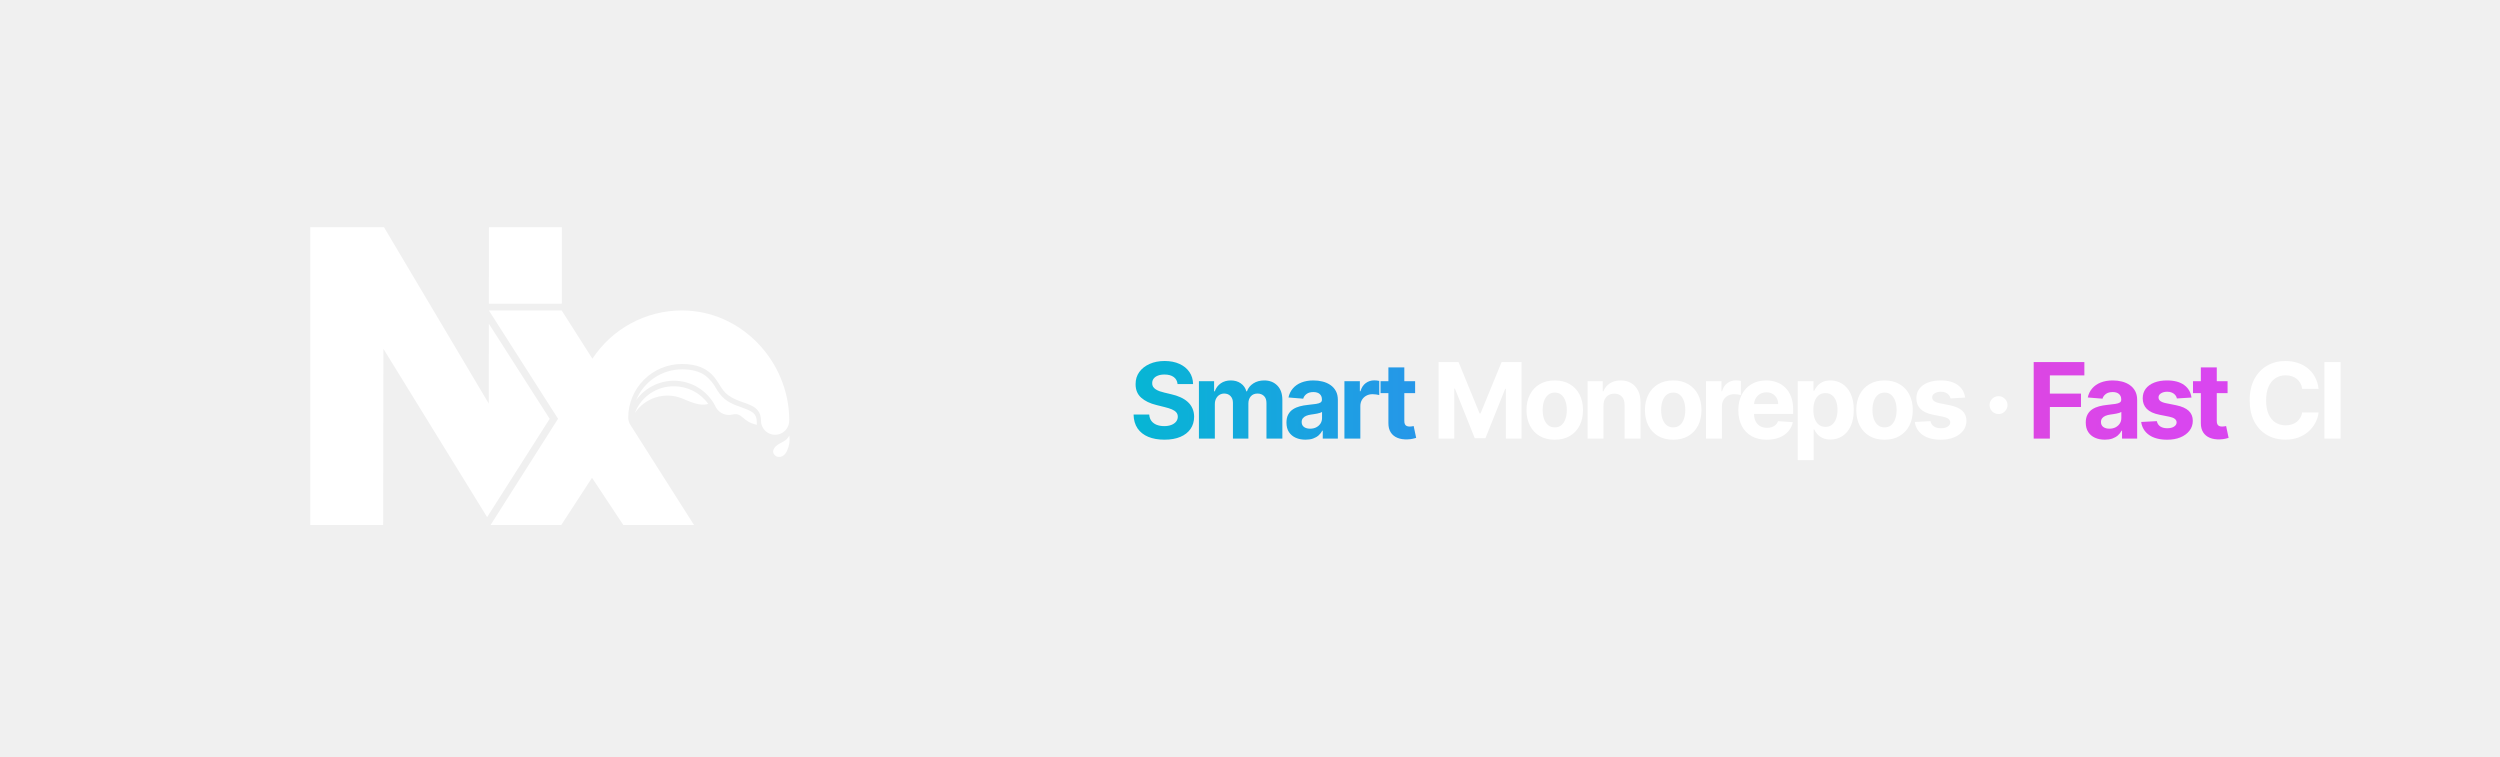
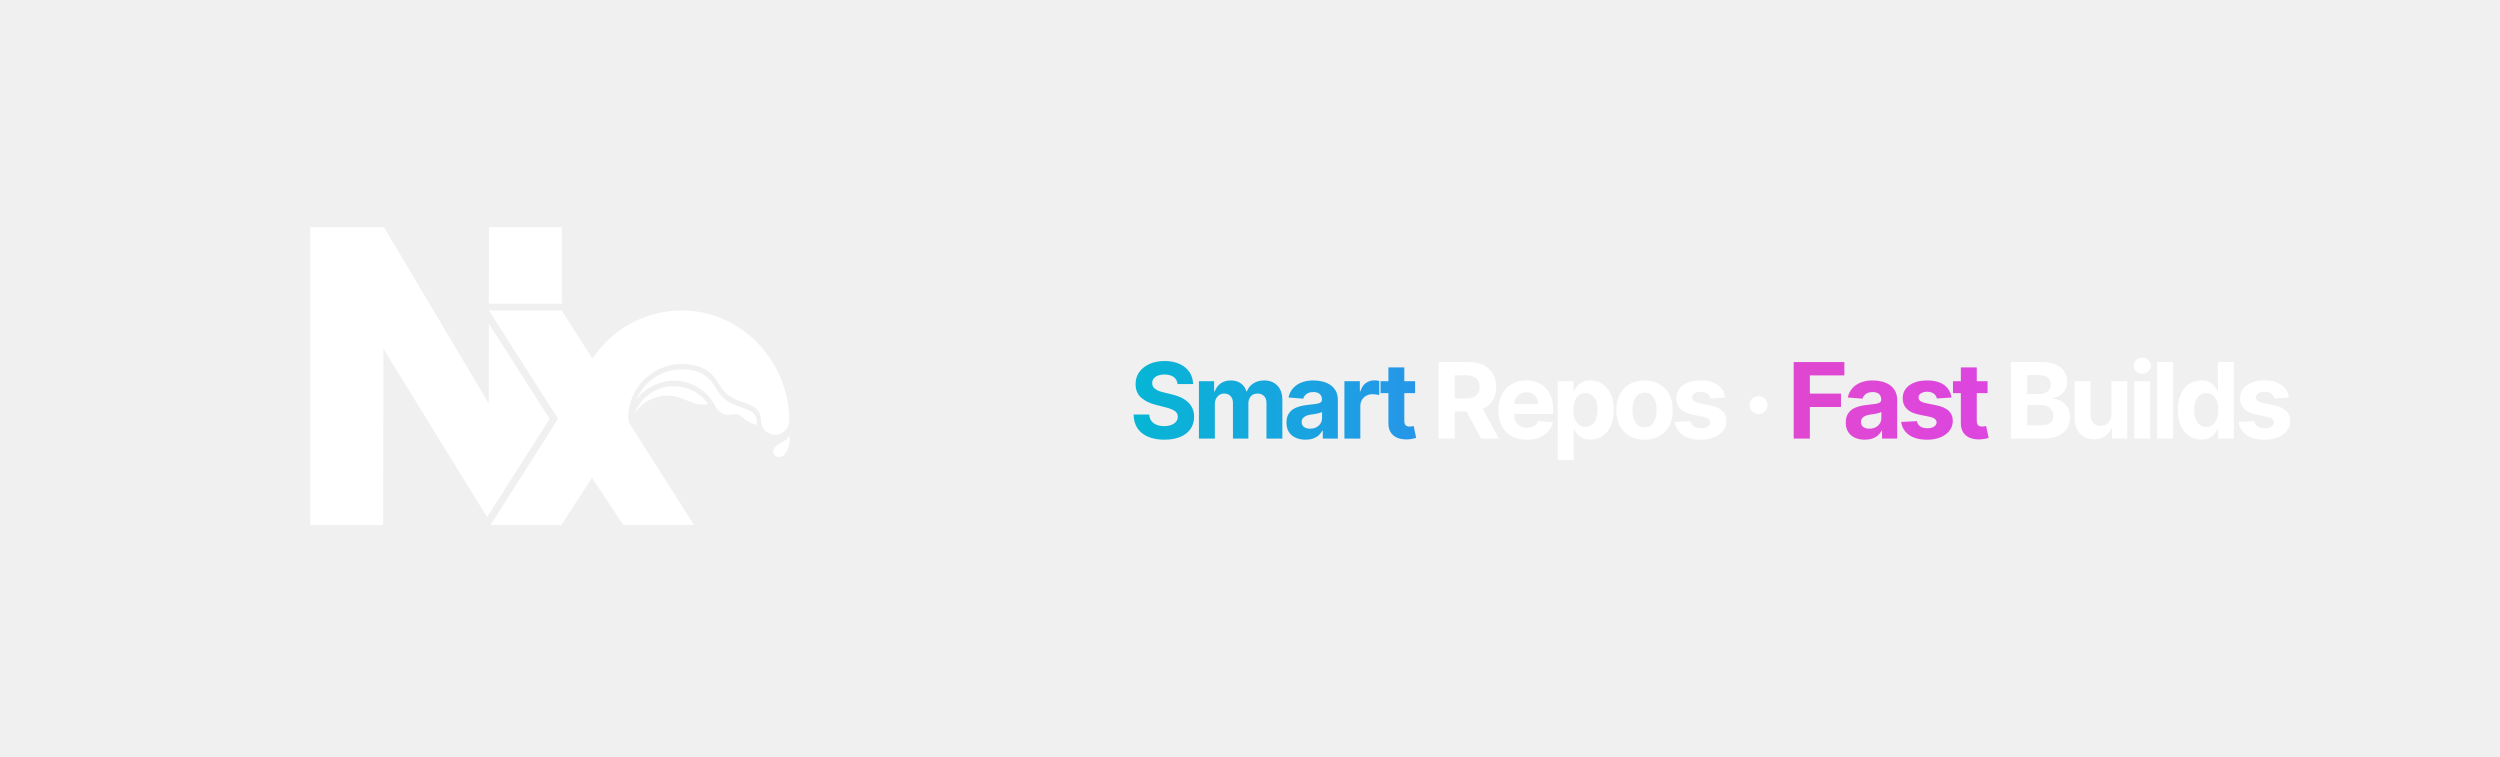
- <svg xmlns="http://www.w3.org/2000/svg" fill="none" viewBox="0 0 2280 690">
-   <g clip-path="url(#a)">
-     <path fill="#fff" d="m501.301 381.943-55.452-86.678-.083 72.828-95.568-160.894h-67.231v271.615h66.48l.217-160.694 94.581 153.493 57.056-89.67ZM445.866 277.02h66.395l.151-.769v-69.052h-66.479l-.084 69.052.017.769Zm169.013 75.301c-15.906-.301-30.276 9.451-35.871 24.343 9.314-13.929 27.049-19.526 42.671-13.467 7.218 2.941 16.708 7.686 24.226 5.147-7.15-10.035-18.704-16.002-31.026-16.023Z" />
-     <path fill="#fff" d="M690.214 385.001c0-8.136-4.427-10.025-13.616-13.366-6.817-2.372-14.553-5.046-20.183-12.397-1.103-1.454-2.122-3.091-3.208-4.829-2.433-4.5-5.732-8.475-9.707-11.695-5.363-3.943-12.397-5.864-21.52-5.864-18.304.012-34.795 11.061-41.768 27.985 8.816-12.234 23.469-18.862 38.477-17.407 15.009 1.455 28.115 10.775 34.417 24.475 3.149 5.195 9.359 7.676 15.222 6.081 8.972-1.921 8.353 6.566 21.903 9.44l-.017-2.423Z" />
-     <path fill="#fff" d="M719.803 383.263v-.183c-.2-53.866-43.924-99.946-97.823-99.946-32.918-.022-63.636 16.533-81.716 44.042l-.351-.602-27.668-43.44h-66.379l63.071 98.776-61.551 96.904h64.475l28.052-43.089 28.553 43.089h64.491l-58.476-92.026c-.971-1.792-1.498-3.792-1.537-5.831-.005-12.998 5.157-25.464 14.347-34.655 9.191-9.191 21.658-14.353 34.656-14.348 27.1 0 31.627 16.206 37.475 23.825 11.545 15.037 34.602 8.454 34.602 28.069.068 4.596 2.583 8.807 6.598 11.045 4.015 2.239 8.919 2.166 12.865-.192 3.946-2.358 6.335-6.642 6.266-11.237v-.201h.05Zm.067 13.867c.656 4.581.007 9.255-1.871 13.484-3.675 8.504-9.807 5.664-9.807 5.664s-5.28-2.574-2.072-7.502c3.559-5.497 10.593-4.862 13.75-11.646Z" />
-     <path fill="url(#b)" d="M1073.94 350.261c-.27-2.75-1.44-4.886-3.51-6.409-2.07-1.522-4.87-2.284-8.42-2.284-2.41 0-4.44.341-6.1 1.023-1.66.659-2.93 1.579-3.82 2.761-.86 1.182-1.29 2.523-1.29 4.023-.05 1.25.21 2.341.78 3.273.59.932 1.4 1.738 2.42 2.42 1.02.659 2.2 1.239 3.55 1.739 1.34.477 2.77.886 4.29 1.227l6.27 1.5c3.05.682 5.84 1.591 8.39 2.727 2.55 1.137 4.75 2.534 6.61 4.194 1.87 1.659 3.31 3.613 4.33 5.863 1.05 2.25 1.58 4.83 1.61 7.739-.03 4.273-1.12 7.977-3.28 11.113-2.13 3.114-5.22 5.535-9.27 7.262-4.02 1.704-8.87 2.557-14.56 2.557-5.63 0-10.54-.864-14.72-2.591-4.16-1.728-7.41-4.284-9.75-7.671-2.32-3.409-3.54-7.625-3.65-12.647h14.28c.16 2.34.83 4.295 2.01 5.863 1.21 1.546 2.81 2.716 4.81 3.512 2.02.772 4.31 1.159 6.85 1.159 2.5 0 4.67-.364 6.51-1.091 1.87-.728 3.31-1.739 4.33-3.034 1.03-1.296 1.54-2.784 1.54-4.466 0-1.568-.47-2.887-1.4-3.955-.91-1.068-2.25-1.977-4.02-2.727-1.75-.75-3.9-1.432-6.45-2.046l-7.6-1.909c-5.88-1.431-10.53-3.67-13.94-6.716-3.41-3.045-5.1-7.147-5.08-12.306-.02-4.228 1.1-7.921 3.37-11.08 2.3-3.159 5.45-5.625 9.45-7.398 4-1.772 8.54-2.659 13.63-2.659 5.19 0 9.71.887 13.57 2.659 3.89 1.773 6.91 4.239 9.07 7.398s3.27 6.818 3.34 10.977h-14.15ZM1093.42 400v-52.364h13.84v9.239h.62c1.09-3.068 2.91-5.489 5.45-7.261 2.55-1.773 5.59-2.659 9.14-2.659 3.59 0 6.64.897 9.17 2.693 2.52 1.772 4.2 4.182 5.04 7.227h.55c1.07-3 3-5.398 5.79-7.193 2.82-1.818 6.15-2.727 9.99-2.727 4.89 0 8.85 1.556 11.9 4.67 3.07 3.091 4.6 7.477 4.6 13.159V400h-14.49v-32.352c0-2.909-.77-5.091-2.31-6.546-1.55-1.454-3.48-2.182-5.8-2.182-2.64 0-4.69.841-6.17 2.523-1.48 1.659-2.22 3.852-2.22 6.58V400h-14.08v-32.659c0-2.568-.73-4.614-2.21-6.136-1.46-1.523-3.38-2.285-5.76-2.285-1.62 0-3.07.41-4.37 1.228-1.27.795-2.28 1.92-3.03 3.375-.75 1.432-1.13 3.113-1.13 5.045V400h-14.52Zm97.22.989c-3.34 0-6.32-.58-8.94-1.739-2.61-1.182-4.68-2.92-6.2-5.216-1.5-2.318-2.25-5.204-2.25-8.659 0-2.909.53-5.352 1.6-7.33 1.07-1.977 2.52-3.568 4.37-4.772 1.84-1.205 3.93-2.114 6.27-2.728 2.36-.613 4.84-1.045 7.43-1.295 3.05-.318 5.5-.614 7.36-.886 1.87-.296 3.22-.728 4.06-1.296.84-.568 1.26-1.409 1.26-2.523v-.204c0-2.159-.68-3.83-2.04-5.011-1.34-1.182-3.25-1.773-5.73-1.773-2.61 0-4.69.579-6.24 1.738-1.54 1.137-2.57 2.569-3.07 4.296l-13.43-1.091c.68-3.182 2.02-5.932 4.02-8.25 2-2.341 4.58-4.136 7.74-5.386 3.18-1.273 6.87-1.909 11.05-1.909 2.91 0 5.69.34 8.35 1.022 2.68.682 5.06 1.739 7.12 3.171 2.1 1.432 3.74 3.272 4.95 5.522 1.2 2.228 1.8 4.898 1.8 8.012V400h-13.77v-7.261h-.41c-.84 1.636-1.96 3.079-3.37 4.329-1.41 1.227-3.1 2.193-5.08 2.898-1.98.682-4.26 1.023-6.85 1.023Zm4.16-10.023c2.13 0 4.02-.421 5.65-1.261 1.64-.864 2.92-2.023 3.86-3.478.93-1.454 1.39-3.102 1.39-4.943v-5.557c-.45.296-1.08.568-1.87.818-.77.228-1.65.444-2.63.648-.97.182-1.95.352-2.93.512-.97.136-1.86.261-2.66.375-1.7.25-3.19.647-4.46 1.193-1.28.545-2.26 1.284-2.97 2.216-.7.909-1.06 2.045-1.06 3.409 0 1.977.72 3.488 2.15 4.534 1.46 1.023 3.3 1.534 5.53 1.534Zm31.31 9.034v-52.364h14.08v9.137h.55c.95-3.25 2.55-5.705 4.8-7.364 2.25-1.682 4.84-2.523 7.78-2.523.72 0 1.51.046 2.35.137.84.091 1.58.216 2.21.375v12.886c-.68-.204-1.62-.386-2.83-.545-1.2-.159-2.3-.239-3.3-.239-2.14 0-4.05.466-5.73 1.398-1.66.909-2.98 2.182-3.95 3.818-.96 1.636-1.44 3.523-1.44 5.659V400h-14.52Zm64.48-52.364v10.909h-31.53v-10.909h31.53Zm-24.37-12.545h14.52v48.818c0 1.341.2 2.386.61 3.136.41.728.98 1.239 1.71 1.535.75.295 1.61.443 2.59.443.68 0 1.36-.057 2.04-.171.68-.136 1.21-.238 1.57-.307l2.28 10.807c-.72.228-1.75.489-3.06.784-1.32.319-2.92.512-4.81.58-3.5.136-6.57-.33-9.2-1.398-2.62-1.068-4.65-2.727-6.11-4.977-1.45-2.25-2.17-5.091-2.14-8.523v-50.727Z" />
-     <path fill="#fff" d="M1311.98 330.182h18.21l19.22 46.909h.82l19.23-46.909h18.2V400h-14.31v-45.443h-.58l-18.07 45.102h-9.75l-18.07-45.273h-.58V400h-14.32v-69.818Zm105.95 70.841c-5.29 0-9.87-1.125-13.74-3.375-3.84-2.273-6.8-5.432-8.89-9.478-2.1-4.068-3.14-8.784-3.14-14.147 0-5.409 1.04-10.137 3.14-14.182 2.09-4.068 5.05-7.227 8.89-9.477 3.87-2.273 8.45-3.409 13.74-3.409 5.3 0 9.87 1.136 13.71 3.409 3.86 2.25 6.84 5.409 8.93 9.477 2.09 4.045 3.13 8.773 3.13 14.182 0 5.363-1.04 10.079-3.13 14.147-2.09 4.046-5.07 7.205-8.93 9.478-3.84 2.25-8.41 3.375-13.71 3.375Zm.07-11.25c2.41 0 4.42-.682 6.03-2.046 1.62-1.386 2.83-3.272 3.65-5.659.84-2.386 1.26-5.102 1.26-8.148 0-3.045-.42-5.761-1.26-8.147-.82-2.387-2.03-4.273-3.65-5.659-1.61-1.387-3.62-2.08-6.03-2.08-2.43 0-4.48.693-6.14 2.08-1.63 1.386-2.87 3.272-3.71 5.659-.82 2.386-1.23 5.102-1.23 8.147 0 3.046.41 5.762 1.23 8.148.84 2.387 2.08 4.273 3.71 5.659 1.66 1.364 3.71 2.046 6.14 2.046Zm44.39-20.046V400h-14.52v-52.364h13.84v9.239h.61c1.16-3.045 3.1-5.455 5.83-7.227 2.73-1.796 6.04-2.693 9.92-2.693 3.64 0 6.81.795 9.51 2.386 2.71 1.591 4.81 3.864 6.31 6.818 1.5 2.932 2.25 6.432 2.25 10.5V400h-14.52v-30.75c.02-3.205-.8-5.705-2.46-7.5-1.66-1.818-3.94-2.727-6.85-2.727-1.95 0-3.68.42-5.18 1.261-1.48.841-2.64 2.068-3.48 3.682-.82 1.591-1.24 3.511-1.26 5.761Zm63.58 31.296c-5.3 0-9.88-1.125-13.74-3.375-3.84-2.273-6.81-5.432-8.9-9.478-2.09-4.068-3.14-8.784-3.14-14.147 0-5.409 1.05-10.137 3.14-14.182 2.09-4.068 5.06-7.227 8.9-9.477 3.86-2.273 8.44-3.409 13.74-3.409 5.29 0 9.86 1.136 13.7 3.409 3.86 2.25 6.84 5.409 8.93 9.477 2.09 4.045 3.14 8.773 3.14 14.182 0 5.363-1.05 10.079-3.14 14.147-2.09 4.046-5.07 7.205-8.93 9.478-3.84 2.25-8.41 3.375-13.7 3.375Zm.06-11.25c2.41 0 4.42-.682 6.04-2.046 1.61-1.386 2.83-3.272 3.65-5.659.84-2.386 1.26-5.102 1.26-8.148 0-3.045-.42-5.761-1.26-8.147-.82-2.387-2.04-4.273-3.65-5.659-1.62-1.387-3.63-2.08-6.04-2.08-2.43 0-4.47.693-6.13 2.08-1.64 1.386-2.88 3.272-3.72 5.659-.82 2.386-1.23 5.102-1.23 8.147 0 3.046.41 5.762 1.23 8.148.84 2.387 2.08 4.273 3.72 5.659 1.66 1.364 3.7 2.046 6.13 2.046ZM1555.9 400v-52.364h14.08v9.137h.55c.95-3.25 2.55-5.705 4.8-7.364 2.25-1.682 4.84-2.523 7.78-2.523.72 0 1.51.046 2.35.137.84.091 1.58.216 2.21.375v12.886c-.68-.204-1.62-.386-2.83-.545-1.2-.159-2.3-.239-3.3-.239-2.14 0-4.05.466-5.73 1.398-1.66.909-2.98 2.182-3.95 3.818-.96 1.636-1.44 3.523-1.44 5.659V400h-14.52Zm55.43 1.023c-5.39 0-10.02-1.091-13.91-3.273-3.86-2.205-6.84-5.318-8.93-9.341-2.09-4.045-3.14-8.829-3.14-14.352 0-5.387 1.05-10.114 3.14-14.182s5.03-7.239 8.83-9.511c3.82-2.273 8.29-3.409 13.43-3.409 3.45 0 6.67.556 9.65 1.67 3 1.091 5.61 2.739 7.84 4.943 2.25 2.205 4 4.977 5.25 8.318 1.25 3.319 1.87 7.205 1.87 11.659v3.989h-44.21v-9h30.54c0-2.091-.45-3.943-1.36-5.557-.91-1.613-2.17-2.875-3.79-3.784-1.59-.932-3.44-1.398-5.55-1.398-2.21 0-4.16.512-5.87 1.535-1.68 1-3 2.352-3.95 4.056-.95 1.682-1.44 3.557-1.47 5.625v8.557c0 2.591.48 4.83 1.44 6.716.97 1.886 2.35 3.341 4.12 4.364 1.77 1.022 3.88 1.534 6.31 1.534 1.61 0 3.09-.227 4.43-.682 1.34-.455 2.49-1.136 3.44-2.045.96-.91 1.68-2.023 2.18-3.341l13.44.886c-.69 3.227-2.08 6.045-4.2 8.455-2.09 2.386-4.79 4.25-8.11 5.59-3.3 1.319-7.1 1.978-11.42 1.978Zm28.23 18.613v-72h14.32v8.796h.65c.63-1.409 1.55-2.841 2.76-4.296 1.23-1.477 2.82-2.704 4.77-3.681 1.98-1 4.43-1.5 7.36-1.5 3.82 0 7.35 1 10.57 3 3.23 1.977 5.81 4.965 7.74 8.965 1.93 3.978 2.9 8.966 2.9 14.966 0 5.841-.94 10.773-2.83 14.796-1.86 4-4.41 7.034-7.64 9.102-3.2 2.046-6.79 3.068-10.77 3.068-2.82 0-5.22-.466-7.19-1.397-1.96-.932-3.56-2.103-4.81-3.512-1.25-1.432-2.2-2.875-2.86-4.329h-.45v28.022h-14.52Zm14.22-45.818c0 3.114.43 5.83 1.29 8.148.87 2.318 2.12 4.125 3.75 5.42 1.64 1.273 3.63 1.909 5.97 1.909 2.36 0 4.36-.647 6-1.943 1.63-1.318 2.87-3.136 3.71-5.454.87-2.341 1.3-5.034 1.3-8.08 0-3.023-.42-5.682-1.26-7.977-.84-2.296-2.08-4.091-3.72-5.386-1.63-1.296-3.65-1.944-6.03-1.944-2.37 0-4.37.625-6 1.875-1.62 1.25-2.85 3.023-3.72 5.319-.86 2.295-1.29 5-1.29 8.113Zm64.91 27.205c-5.3 0-9.88-1.125-13.74-3.375-3.84-2.273-6.81-5.432-8.9-9.478-2.09-4.068-3.13-8.784-3.13-14.147 0-5.409 1.04-10.137 3.13-14.182 2.09-4.068 5.06-7.227 8.9-9.477 3.86-2.273 8.44-3.409 13.74-3.409 5.29 0 9.86 1.136 13.7 3.409 3.87 2.25 6.84 5.409 8.94 9.477 2.09 4.045 3.13 8.773 3.13 14.182 0 5.363-1.04 10.079-3.13 14.147-2.1 4.046-5.07 7.205-8.94 9.478-3.84 2.25-8.41 3.375-13.7 3.375Zm.07-11.25c2.41 0 4.42-.682 6.03-2.046 1.62-1.386 2.83-3.272 3.65-5.659.84-2.386 1.26-5.102 1.26-8.148 0-3.045-.42-5.761-1.26-8.147-.82-2.387-2.03-4.273-3.65-5.659-1.61-1.387-3.62-2.08-6.03-2.08-2.43 0-4.48.693-6.14 2.08-1.64 1.386-2.87 3.272-3.71 5.659-.82 2.386-1.23 5.102-1.23 8.147 0 3.046.41 5.762 1.23 8.148.84 2.387 2.07 4.273 3.71 5.659 1.66 1.364 3.71 2.046 6.14 2.046Zm73.43-27.205-13.29.818c-.23-1.136-.72-2.159-1.47-3.068-.75-.932-1.74-1.67-2.96-2.216-1.21-.568-2.65-.852-4.33-.852-2.25 0-4.15.477-5.7 1.432-1.54.932-2.31 2.182-2.31 3.75 0 1.25.5 2.307 1.5 3.17 1 .864 2.71 1.557 5.14 2.08l9.48 1.909c5.09 1.045 8.89 2.727 11.39 5.045 2.5 2.319 3.75 5.364 3.75 9.137 0 3.432-1.01 6.443-3.04 9.034-2 2.591-4.75 4.613-8.25 6.068-3.47 1.432-7.49 2.148-12.03 2.148-6.93 0-12.46-1.443-16.57-4.33-4.09-2.909-6.49-6.863-7.19-11.863l14.28-.75c.43 2.113 1.48 3.727 3.14 4.84 1.66 1.091 3.78 1.637 6.37 1.637 2.55 0 4.59-.489 6.14-1.466 1.57-1 2.36-2.284 2.39-3.852-.03-1.319-.58-2.398-1.67-3.239-1.1-.864-2.78-1.523-5.05-1.977l-9.07-1.807c-5.11-1.023-8.92-2.796-11.42-5.318-2.48-2.523-3.71-5.739-3.71-9.648 0-3.364.9-6.261 2.72-8.693 1.84-2.432 4.42-4.307 7.74-5.625 3.34-1.318 7.25-1.977 11.73-1.977 6.61 0 11.82 1.397 15.61 4.193 3.82 2.795 6.05 6.602 6.68 11.42Zm30.49 15.034c-2.25 0-4.18-.795-5.8-2.386-1.59-1.614-2.38-3.546-2.38-5.796 0-2.227.79-4.136 2.38-5.727 1.62-1.591 3.55-2.386 5.8-2.386 2.18 0 4.09.795 5.73 2.386 1.63 1.591 2.45 3.5 2.45 5.727 0 1.5-.39 2.875-1.16 4.125-.75 1.228-1.74 2.216-2.96 2.966-1.23.728-2.58 1.091-4.06 1.091Zm291.86-22.977h-14.93c-.27-1.932-.83-3.648-1.67-5.148-.84-1.522-1.92-2.818-3.24-3.886-1.32-1.068-2.84-1.886-4.57-2.455-1.7-.568-3.55-.852-5.55-.852-3.62 0-6.76.898-9.45 2.693-2.68 1.773-4.76 4.364-6.23 7.773-1.48 3.386-2.22 7.5-2.22 12.341 0 4.977.74 9.159 2.22 12.545 1.5 3.387 3.59 5.944 6.27 7.671 2.68 1.727 5.78 2.591 9.3 2.591 1.98 0 3.81-.262 5.49-.784 1.71-.523 3.22-1.284 4.54-2.284 1.32-1.023 2.41-2.262 3.27-3.716.89-1.455 1.5-3.114 1.84-4.978l14.93.069c-.38 3.204-1.35 6.295-2.89 9.272-1.53 2.955-3.58 5.603-6.18 7.943-2.56 2.319-5.63 4.16-9.2 5.523-3.55 1.341-7.56 2.012-12.03 2.012-6.23 0-11.8-1.41-16.71-4.228-4.88-2.818-8.75-6.897-11.59-12.238-2.82-5.341-4.23-11.807-4.23-19.398 0-7.614 1.44-14.091 4.3-19.432 2.86-5.341 6.75-9.409 11.66-12.204 4.91-2.819 10.43-4.228 16.57-4.228 4.04 0 7.79.568 11.25 1.705 3.47 1.136 6.55 2.795 9.23 4.977 2.69 2.159 4.87 4.807 6.55 7.943 1.7 3.137 2.8 6.728 3.27 10.773Zm20.07-24.443V400h-14.76v-69.818h14.76Z" />
-     <path fill="url(#c)" d="M1854.72 400v-69.818h46.22v12.17h-31.46v16.637h28.39v12.17h-28.39V400h-14.76Zm64.87.989c-3.34 0-6.31-.58-8.93-1.739-2.61-1.182-4.68-2.92-6.2-5.216-1.5-2.318-2.25-5.204-2.25-8.659 0-2.909.53-5.352 1.6-7.33 1.07-1.977 2.52-3.568 4.36-4.772 1.85-1.205 3.94-2.114 6.28-2.728 2.36-.613 4.84-1.045 7.43-1.295 3.04-.318 5.5-.614 7.36-.886 1.87-.296 3.22-.728 4.06-1.296.84-.568 1.26-1.409 1.26-2.523v-.204c0-2.159-.68-3.83-2.04-5.011-1.35-1.182-3.25-1.773-5.73-1.773-2.62 0-4.7.579-6.24 1.738-1.55 1.137-2.57 2.569-3.07 4.296l-13.43-1.091c.68-3.182 2.02-5.932 4.02-8.25 2-2.341 4.58-4.136 7.74-5.386 3.18-1.273 6.86-1.909 11.05-1.909 2.91 0 5.69.34 8.35 1.022 2.68.682 5.06 1.739 7.12 3.171 2.09 1.432 3.74 3.272 4.95 5.522 1.2 2.228 1.8 4.898 1.8 8.012V400h-13.77v-7.261h-.41c-.84 1.636-1.96 3.079-3.37 4.329-1.41 1.227-3.11 2.193-5.08 2.898-1.98.682-4.26 1.023-6.86 1.023Zm4.16-10.023c2.14 0 4.03-.421 5.66-1.261 1.64-.864 2.92-2.023 3.86-3.478.93-1.454 1.39-3.102 1.39-4.943v-5.557c-.45.296-1.08.568-1.87.818-.77.228-1.65.444-2.63.648-.97.182-1.95.352-2.93.512-.98.136-1.86.261-2.66.375-1.7.25-3.19.647-4.46 1.193-1.28.545-2.27 1.284-2.97 2.216-.7.909-1.06 2.045-1.06 3.409 0 1.977.72 3.488 2.15 4.534 1.46 1.023 3.3 1.534 5.52 1.534Zm74.89-28.398-13.3.818c-.22-1.136-.71-2.159-1.46-3.068-.75-.932-1.74-1.67-2.97-2.216-1.2-.568-2.65-.852-4.33-.852-2.25 0-4.15.477-5.69 1.432-1.55.932-2.32 2.182-2.32 3.75 0 1.25.5 2.307 1.5 3.17 1 .864 2.72 1.557 5.15 2.08l9.48 1.909c5.09 1.045 8.88 2.727 11.38 5.045 2.5 2.319 3.75 5.364 3.75 9.137 0 3.432-1.01 6.443-3.03 9.034-2 2.591-4.75 4.613-8.25 6.068-3.48 1.432-7.49 2.148-12.04 2.148-6.93 0-12.45-1.443-16.56-4.33-4.1-2.909-6.49-6.863-7.2-11.863l14.29-.75c.43 2.113 1.47 3.727 3.13 4.84 1.66 1.091 3.79 1.637 6.38 1.637 2.54 0 4.59-.489 6.13-1.466 1.57-1 2.37-2.284 2.39-3.852-.02-1.319-.58-2.398-1.67-3.239-1.09-.864-2.77-1.523-5.05-1.977l-9.06-1.807c-5.12-1.023-8.92-2.796-11.42-5.318-2.48-2.523-3.72-5.739-3.72-9.648 0-3.364.91-6.261 2.73-8.693 1.84-2.432 4.42-4.307 7.74-5.625 3.34-1.318 7.25-1.977 11.72-1.977 6.62 0 11.82 1.397 15.62 4.193 3.82 2.795 6.04 6.602 6.68 11.42Zm32.91-14.932v10.909h-31.54v-10.909h31.54Zm-24.38-12.545h14.53v48.818c0 1.341.2 2.386.61 3.136.41.728.98 1.239 1.7 1.535.75.295 1.62.443 2.6.443.68 0 1.36-.057 2.04-.171.68-.136 1.21-.238 1.57-.307l2.28 10.807c-.72.228-1.75.489-3.06.784-1.32.319-2.93.512-4.81.58-3.5.136-6.57-.33-9.21-1.398-2.61-1.068-4.64-2.727-6.1-4.977-1.45-2.25-2.17-5.091-2.15-8.523v-50.727Z" />
+ <svg xmlns="http://www.w3.org/2000/svg" width="2280" height="690" viewBox="0 0 2280 690" fill="none">
+   <g clip-path="url(#clip0_1899_917)">
+     <path d="M501.301 381.943L445.849 295.265L445.766 368.093L350.198 207.199H282.967V478.814H349.447L349.664 318.12L444.245 471.613L501.301 381.943Z" fill="white" />
+     <path d="M445.866 277.02H512.261L512.412 276.251V207.199H445.933L445.849 276.251L445.866 277.02Z" fill="white" />
+     <path d="M614.879 352.321C598.973 352.02 584.603 361.772 579.008 376.664C588.322 362.735 606.057 357.138 621.679 363.197C628.897 366.138 638.387 370.883 645.905 368.344C638.755 358.309 627.201 352.342 614.879 352.321Z" fill="white" />
+     <path d="M690.214 385.001C690.214 376.865 685.787 374.976 676.598 371.635C669.781 369.263 662.045 366.589 656.415 359.238C655.312 357.784 654.293 356.147 653.207 354.409C650.774 349.909 647.475 345.934 643.5 342.714C638.137 338.771 631.103 336.85 621.98 336.85C603.676 336.862 587.185 347.911 580.212 364.835C589.028 352.601 603.681 345.973 618.689 347.428C633.698 348.883 646.804 358.203 653.106 371.903C656.255 377.098 662.465 379.579 668.328 377.984C677.3 376.063 676.681 384.55 690.231 387.424L690.214 385.001Z" fill="white" />
+     <path d="M719.803 383.263V383.08C719.603 329.214 675.879 283.134 621.98 283.134C589.062 283.112 558.344 299.667 540.264 327.176L539.913 326.574L512.245 283.134H445.866L508.937 381.91L447.386 478.814H511.861L539.913 435.725L568.466 478.814H632.957L574.481 386.788C573.51 384.996 572.983 382.996 572.944 380.957C572.939 367.959 578.101 355.493 587.291 346.302C596.482 337.111 608.949 331.949 621.947 331.954C649.047 331.954 653.574 348.16 659.422 355.779C670.967 370.816 694.024 364.233 694.024 383.848C694.092 388.444 696.607 392.655 700.622 394.893C704.637 397.132 709.541 397.059 713.487 394.701C717.433 392.343 719.822 388.059 719.753 383.464V383.263H719.803Z" fill="white" />
+     <path d="M719.87 397.13C720.526 401.711 719.877 406.385 717.999 410.614C714.324 419.118 708.192 416.278 708.192 416.278C708.192 416.278 702.912 413.704 706.12 408.776C709.679 403.279 716.713 403.914 719.87 397.13Z" fill="white" />
+     <path d="M1073.94 350.261C1073.67 347.511 1072.5 345.375 1070.43 343.852C1068.36 342.33 1065.56 341.568 1062.01 341.568C1059.6 341.568 1057.57 341.909 1055.91 342.591C1054.25 343.25 1052.98 344.17 1052.09 345.352C1051.23 346.534 1050.8 347.875 1050.8 349.375C1050.75 350.625 1051.01 351.716 1051.58 352.648C1052.17 353.58 1052.98 354.386 1054 355.068C1055.02 355.727 1056.2 356.307 1057.55 356.807C1058.89 357.284 1060.32 357.693 1061.84 358.034L1068.11 359.534C1071.16 360.216 1073.95 361.125 1076.5 362.261C1079.05 363.398 1081.25 364.795 1083.11 366.455C1084.98 368.114 1086.42 370.068 1087.44 372.318C1088.49 374.568 1089.02 377.148 1089.05 380.057C1089.02 384.33 1087.93 388.034 1085.77 391.17C1083.64 394.284 1080.55 396.705 1076.5 398.432C1072.48 400.136 1067.63 400.989 1061.94 400.989C1056.31 400.989 1051.4 400.125 1047.22 398.398C1043.06 396.67 1039.81 394.114 1037.47 390.727C1035.15 387.318 1033.93 383.102 1033.82 378.08H1048.1C1048.26 380.42 1048.93 382.375 1050.11 383.943C1051.32 385.489 1052.92 386.659 1054.92 387.455C1056.94 388.227 1059.23 388.614 1061.77 388.614C1064.27 388.614 1066.44 388.25 1068.28 387.523C1070.15 386.795 1071.59 385.784 1072.61 384.489C1073.64 383.193 1074.15 381.705 1074.15 380.023C1074.15 378.455 1073.68 377.136 1072.75 376.068C1071.84 375 1070.5 374.091 1068.73 373.341C1066.98 372.591 1064.83 371.909 1062.28 371.295L1054.68 369.386C1048.8 367.955 1044.15 365.716 1040.74 362.67C1037.33 359.625 1035.64 355.523 1035.66 350.364C1035.64 346.136 1036.76 342.443 1039.03 339.284C1041.33 336.125 1044.48 333.659 1048.48 331.886C1052.48 330.114 1057.02 329.227 1062.11 329.227C1067.3 329.227 1071.82 330.114 1075.68 331.886C1079.57 333.659 1082.59 336.125 1084.75 339.284C1086.91 342.443 1088.02 346.102 1088.09 350.261H1073.94ZM1093.42 400V347.636H1107.26V356.875H1107.88C1108.97 353.807 1110.79 351.386 1113.33 349.614C1115.88 347.841 1118.92 346.955 1122.47 346.955C1126.06 346.955 1129.11 347.852 1131.64 349.648C1134.16 351.42 1135.84 353.83 1136.68 356.875H1137.23C1138.3 353.875 1140.23 351.477 1143.02 349.682C1145.84 347.864 1149.17 346.955 1153.01 346.955C1157.9 346.955 1161.86 348.511 1164.91 351.625C1167.98 354.716 1169.51 359.102 1169.51 364.784V400H1155.02V367.648C1155.02 364.739 1154.25 362.557 1152.71 361.102C1151.16 359.648 1149.23 358.92 1146.91 358.92C1144.27 358.92 1142.22 359.761 1140.74 361.443C1139.26 363.102 1138.52 365.295 1138.52 368.023V400H1124.44V367.341C1124.44 364.773 1123.71 362.727 1122.23 361.205C1120.77 359.682 1118.85 358.92 1116.47 358.92C1114.85 358.92 1113.4 359.33 1112.1 360.148C1110.83 360.943 1109.82 362.068 1109.07 363.523C1108.32 364.955 1107.94 366.636 1107.94 368.568V400H1093.42ZM1190.64 400.989C1187.3 400.989 1184.32 400.409 1181.7 399.25C1179.09 398.068 1177.02 396.33 1175.5 394.034C1174 391.716 1173.25 388.83 1173.25 385.375C1173.25 382.466 1173.78 380.023 1174.85 378.045C1175.92 376.068 1177.37 374.477 1179.22 373.273C1181.06 372.068 1183.15 371.159 1185.49 370.545C1187.85 369.932 1190.33 369.5 1192.92 369.25C1195.97 368.932 1198.42 368.636 1200.28 368.364C1202.15 368.068 1203.5 367.636 1204.34 367.068C1205.18 366.5 1205.6 365.659 1205.6 364.545V364.341C1205.6 362.182 1204.92 360.511 1203.56 359.33C1202.22 358.148 1200.31 357.557 1197.83 357.557C1195.22 357.557 1193.14 358.136 1191.59 359.295C1190.05 360.432 1189.02 361.864 1188.52 363.591L1175.09 362.5C1175.77 359.318 1177.11 356.568 1179.11 354.25C1181.11 351.909 1183.69 350.114 1186.85 348.864C1190.03 347.591 1193.72 346.955 1197.9 346.955C1200.81 346.955 1203.59 347.295 1206.25 347.977C1208.93 348.659 1211.31 349.716 1213.37 351.148C1215.47 352.58 1217.11 354.42 1218.32 356.67C1219.52 358.898 1220.12 361.568 1220.12 364.682V400H1206.35V392.739H1205.94C1205.1 394.375 1203.98 395.818 1202.57 397.068C1201.16 398.295 1199.47 399.261 1197.49 399.966C1195.51 400.648 1193.23 400.989 1190.64 400.989ZM1194.8 390.966C1196.93 390.966 1198.82 390.545 1200.45 389.705C1202.09 388.841 1203.37 387.682 1204.31 386.227C1205.24 384.773 1205.7 383.125 1205.7 381.284V375.727C1205.25 376.023 1204.62 376.295 1203.83 376.545C1203.06 376.773 1202.18 376.989 1201.2 377.193C1200.23 377.375 1199.25 377.545 1198.27 377.705C1197.3 377.841 1196.41 377.966 1195.61 378.08C1193.91 378.33 1192.42 378.727 1191.15 379.273C1189.87 379.818 1188.89 380.557 1188.18 381.489C1187.48 382.398 1187.12 383.534 1187.12 384.898C1187.12 386.875 1187.84 388.386 1189.27 389.432C1190.73 390.455 1192.57 390.966 1194.8 390.966ZM1226.11 400V347.636H1240.19V356.773H1240.74C1241.69 353.523 1243.29 351.068 1245.54 349.409C1247.79 347.727 1250.38 346.886 1253.32 346.886C1254.04 346.886 1254.83 346.932 1255.67 347.023C1256.51 347.114 1257.25 347.239 1257.88 347.398V360.284C1257.2 360.08 1256.26 359.898 1255.05 359.739C1253.85 359.58 1252.75 359.5 1251.75 359.5C1249.61 359.5 1247.7 359.966 1246.02 360.898C1244.36 361.807 1243.04 363.08 1242.07 364.716C1241.11 366.352 1240.63 368.239 1240.63 370.375V400H1226.11ZM1290.59 347.636V358.545H1259.06V347.636H1290.59ZM1266.22 335.091H1280.74V383.909C1280.74 385.25 1280.94 386.295 1281.35 387.045C1281.76 387.773 1282.33 388.284 1283.06 388.58C1283.81 388.875 1284.67 389.023 1285.65 389.023C1286.33 389.023 1287.01 388.966 1287.69 388.852C1288.37 388.716 1288.9 388.614 1289.26 388.545L1291.54 399.352C1290.82 399.58 1289.79 399.841 1288.48 400.136C1287.16 400.455 1285.56 400.648 1283.67 400.716C1280.17 400.852 1277.1 400.386 1274.47 399.318C1271.85 398.25 1269.82 396.591 1268.36 394.341C1266.91 392.091 1266.19 389.25 1266.22 385.818V335.091Z" fill="url(#paint0_linear_1899_917)" />
+     <path d="M1311.98 400V330.182H1339.53C1344.8 330.182 1349.3 331.125 1353.03 333.011C1356.78 334.875 1359.63 337.523 1361.58 340.955C1363.56 344.364 1364.55 348.375 1364.55 352.989C1364.55 357.625 1363.55 361.614 1361.55 364.955C1359.55 368.273 1356.65 370.818 1352.86 372.591C1349.08 374.364 1344.52 375.25 1339.15 375.25H1320.71V363.386H1336.77C1339.58 363.386 1341.93 363 1343.79 362.227C1345.65 361.455 1347.04 360.295 1347.95 358.75C1348.88 357.205 1349.35 355.284 1349.35 352.989C1349.35 350.67 1348.88 348.716 1347.95 347.125C1347.04 345.534 1345.64 344.33 1343.75 343.511C1341.89 342.67 1339.54 342.25 1336.7 342.25H1326.74V400H1311.98ZM1349.69 368.227L1367.04 400H1350.74L1333.77 368.227H1349.69ZM1392.45 401.023C1387.06 401.023 1382.43 399.932 1378.54 397.75C1374.68 395.545 1371.7 392.432 1369.61 388.409C1367.52 384.364 1366.47 379.58 1366.47 374.057C1366.47 368.67 1367.52 363.943 1369.61 359.875C1371.7 355.807 1374.64 352.636 1378.44 350.364C1382.26 348.091 1386.73 346.955 1391.87 346.955C1395.32 346.955 1398.54 347.511 1401.52 348.625C1404.52 349.716 1407.13 351.364 1409.36 353.568C1411.61 355.773 1413.36 358.545 1414.61 361.886C1415.86 365.205 1416.48 369.091 1416.48 373.545V377.534H1372.27V368.534H1402.81C1402.81 366.443 1402.36 364.591 1401.45 362.977C1400.54 361.364 1399.28 360.102 1397.67 359.193C1396.07 358.261 1394.22 357.795 1392.11 357.795C1389.9 357.795 1387.95 358.307 1386.24 359.33C1384.56 360.33 1383.24 361.682 1382.29 363.386C1381.34 365.068 1380.85 366.943 1380.82 369.011V377.568C1380.82 380.159 1381.3 382.398 1382.26 384.284C1383.23 386.17 1384.61 387.625 1386.38 388.648C1388.15 389.67 1390.26 390.182 1392.69 390.182C1394.3 390.182 1395.78 389.955 1397.12 389.5C1398.46 389.045 1399.61 388.364 1400.56 387.455C1401.52 386.545 1402.24 385.432 1402.74 384.114L1416.18 385C1415.49 388.227 1414.1 391.045 1411.98 393.455C1409.89 395.841 1407.19 397.705 1403.87 399.045C1400.57 400.364 1396.77 401.023 1392.45 401.023ZM1420.68 419.636V347.636H1435V356.432H1435.65C1436.28 355.023 1437.2 353.591 1438.41 352.136C1439.64 350.659 1441.23 349.432 1443.18 348.455C1445.16 347.455 1447.61 346.955 1450.54 346.955C1454.36 346.955 1457.89 347.955 1461.11 349.955C1464.34 351.932 1466.92 354.92 1468.85 358.92C1470.78 362.898 1471.75 367.886 1471.75 373.886C1471.75 379.727 1470.81 384.659 1468.92 388.682C1467.06 392.682 1464.51 395.716 1461.28 397.784C1458.08 399.83 1454.49 400.852 1450.51 400.852C1447.69 400.852 1445.29 400.386 1443.32 399.455C1441.36 398.523 1439.76 397.352 1438.51 395.943C1437.26 394.511 1436.31 393.068 1435.65 391.614H1435.2V419.636H1420.68ZM1434.9 373.818C1434.9 376.932 1435.33 379.648 1436.19 381.966C1437.06 384.284 1438.31 386.091 1439.94 387.386C1441.58 388.659 1443.57 389.295 1445.91 389.295C1448.27 389.295 1450.27 388.648 1451.91 387.352C1453.54 386.034 1454.78 384.216 1455.62 381.898C1456.49 379.557 1456.92 376.864 1456.92 373.818C1456.92 370.795 1456.5 368.136 1455.66 365.841C1454.82 363.545 1453.58 361.75 1451.94 360.455C1450.31 359.159 1448.29 358.511 1445.91 358.511C1443.54 358.511 1441.54 359.136 1439.91 360.386C1438.29 361.636 1437.06 363.409 1436.19 365.705C1435.33 368 1434.9 370.705 1434.9 373.818ZM1499.81 401.023C1494.51 401.023 1489.93 399.898 1486.07 397.648C1482.23 395.375 1479.26 392.216 1477.17 388.17C1475.08 384.102 1474.04 379.386 1474.04 374.023C1474.04 368.614 1475.08 363.886 1477.17 359.841C1479.26 355.773 1482.23 352.614 1486.07 350.364C1489.93 348.091 1494.51 346.955 1499.81 346.955C1505.11 346.955 1509.67 348.091 1513.51 350.364C1517.38 352.614 1520.36 355.773 1522.45 359.841C1524.54 363.886 1525.58 368.614 1525.58 374.023C1525.58 379.386 1524.54 384.102 1522.45 388.17C1520.36 392.216 1517.38 395.375 1513.51 397.648C1509.67 399.898 1505.11 401.023 1499.81 401.023ZM1499.88 389.773C1502.29 389.773 1504.3 389.091 1505.91 387.727C1507.53 386.341 1508.74 384.455 1509.56 382.068C1510.4 379.682 1510.82 376.966 1510.82 373.92C1510.82 370.875 1510.4 368.159 1509.56 365.773C1508.74 363.386 1507.53 361.5 1505.91 360.114C1504.3 358.727 1502.29 358.034 1499.88 358.034C1497.45 358.034 1495.4 358.727 1493.74 360.114C1492.11 361.5 1490.87 363.386 1490.03 365.773C1489.21 368.159 1488.8 370.875 1488.8 373.92C1488.8 376.966 1489.21 379.682 1490.03 382.068C1490.87 384.455 1492.11 386.341 1493.74 387.727C1495.4 389.091 1497.45 389.773 1499.88 389.773ZM1573.31 362.568L1560.02 363.386C1559.79 362.25 1559.3 361.227 1558.55 360.318C1557.8 359.386 1556.81 358.648 1555.59 358.102C1554.38 357.534 1552.94 357.25 1551.26 357.25C1549.01 357.25 1547.11 357.727 1545.56 358.682C1544.02 359.614 1543.25 360.864 1543.25 362.432C1543.25 363.682 1543.75 364.739 1544.75 365.602C1545.75 366.466 1547.46 367.159 1549.89 367.682L1559.37 369.591C1564.46 370.636 1568.26 372.318 1570.76 374.636C1573.26 376.955 1574.51 380 1574.51 383.773C1574.51 387.205 1573.5 390.216 1571.47 392.807C1569.47 395.398 1566.72 397.42 1563.22 398.875C1559.75 400.307 1555.73 401.023 1551.19 401.023C1544.26 401.023 1538.73 399.58 1534.62 396.693C1530.53 393.784 1528.13 389.83 1527.43 384.83L1541.71 384.08C1542.14 386.193 1543.19 387.807 1544.85 388.92C1546.51 390.011 1548.63 390.557 1551.22 390.557C1553.77 390.557 1555.81 390.068 1557.36 389.091C1558.93 388.091 1559.72 386.807 1559.75 385.239C1559.72 383.92 1559.17 382.841 1558.08 382C1556.98 381.136 1555.3 380.477 1553.03 380.023L1543.96 378.216C1538.85 377.193 1535.04 375.42 1532.54 372.898C1530.06 370.375 1528.83 367.159 1528.83 363.25C1528.83 359.886 1529.73 356.989 1531.55 354.557C1533.39 352.125 1535.97 350.25 1539.29 348.932C1542.63 347.614 1546.54 346.955 1551.02 346.955C1557.63 346.955 1562.84 348.352 1566.63 351.148C1570.45 353.943 1572.68 357.75 1573.31 362.568ZM1603.8 377.602C1601.55 377.602 1599.62 376.807 1598 375.216C1596.41 373.602 1595.62 371.67 1595.62 369.42C1595.62 367.193 1596.41 365.284 1598 363.693C1599.62 362.102 1601.55 361.307 1603.8 361.307C1605.98 361.307 1607.89 362.102 1609.53 363.693C1611.16 365.284 1611.98 367.193 1611.98 369.42C1611.98 370.92 1611.59 372.295 1610.82 373.545C1610.07 374.773 1609.08 375.761 1607.86 376.511C1606.63 377.239 1605.28 377.602 1603.8 377.602ZM1834.06 400V330.182H1862.02C1867.15 330.182 1871.44 330.943 1874.87 332.466C1878.3 333.989 1880.88 336.102 1882.61 338.807C1884.33 341.489 1885.2 344.58 1885.2 348.08C1885.2 350.807 1884.65 353.205 1883.56 355.273C1882.47 357.318 1880.97 359 1879.06 360.318C1877.17 361.614 1875.02 362.534 1872.58 363.08V363.761C1875.24 363.875 1877.73 364.625 1880.05 366.011C1882.39 367.398 1884.29 369.341 1885.74 371.841C1887.2 374.318 1887.92 377.273 1887.92 380.705C1887.92 384.409 1887 387.716 1885.16 390.625C1883.34 393.511 1880.65 395.795 1877.08 397.477C1873.52 399.159 1869.12 400 1863.89 400H1834.06ZM1848.82 387.932H1860.86C1864.97 387.932 1867.97 387.148 1869.86 385.58C1871.74 383.989 1872.69 381.875 1872.69 379.239C1872.69 377.307 1872.22 375.602 1871.29 374.125C1870.36 372.648 1869.03 371.489 1867.3 370.648C1865.59 369.807 1863.56 369.386 1861.2 369.386H1848.82V387.932ZM1848.82 359.398H1859.77C1861.79 359.398 1863.58 359.045 1865.15 358.341C1866.74 357.614 1867.99 356.591 1868.9 355.273C1869.83 353.955 1870.3 352.375 1870.3 350.534C1870.3 348.011 1869.4 345.977 1867.61 344.432C1865.83 342.886 1863.31 342.114 1860.04 342.114H1848.82V359.398ZM1925.56 377.705V347.636H1940.08V400H1926.14V390.489H1925.59C1924.41 393.557 1922.44 396.023 1919.69 397.886C1916.97 399.75 1913.64 400.682 1909.7 400.682C1906.2 400.682 1903.12 399.886 1900.47 398.295C1897.81 396.705 1895.73 394.443 1894.23 391.511C1892.75 388.58 1892 385.068 1891.98 380.977V347.636H1906.5V378.386C1906.52 381.477 1907.35 383.92 1908.99 385.716C1910.62 387.511 1912.82 388.409 1915.57 388.409C1917.32 388.409 1918.95 388.011 1920.48 387.216C1922 386.398 1923.23 385.193 1924.16 383.602C1925.11 382.011 1925.58 380.045 1925.56 377.705ZM1946.42 400V347.636H1960.94V400H1946.42ZM1953.71 340.886C1951.55 340.886 1949.7 340.17 1948.15 338.739C1946.63 337.284 1945.87 335.545 1945.87 333.523C1945.87 331.523 1946.63 329.807 1948.15 328.375C1949.7 326.92 1951.55 326.193 1953.71 326.193C1955.87 326.193 1957.71 326.92 1959.23 328.375C1960.78 329.807 1961.55 331.523 1961.55 333.523C1961.55 335.545 1960.78 337.284 1959.23 338.739C1957.71 340.17 1955.87 340.886 1953.71 340.886ZM1981.81 330.182V400H1967.29V330.182H1981.81ZM2007.46 400.852C2003.49 400.852 1999.88 399.83 1996.66 397.784C1993.45 395.716 1990.91 392.682 1989.02 388.682C1987.16 384.659 1986.22 379.727 1986.22 373.886C1986.22 367.886 1987.19 362.898 1989.12 358.92C1991.05 354.92 1993.62 351.932 1996.83 349.955C2000.05 347.955 2003.59 346.955 2007.43 346.955C2010.36 346.955 2012.8 347.455 2014.76 348.455C2016.74 349.432 2018.33 350.659 2019.53 352.136C2020.76 353.591 2021.69 355.023 2022.33 356.432H2022.77V330.182H2037.26V400H2022.94V391.614H2022.33C2021.65 393.068 2020.68 394.511 2019.43 395.943C2018.2 397.352 2016.6 398.523 2014.62 399.455C2012.67 400.386 2010.28 400.852 2007.46 400.852ZM2012.07 389.295C2014.41 389.295 2016.38 388.659 2018 387.386C2019.63 386.091 2020.88 384.284 2021.75 381.966C2022.63 379.648 2023.08 376.932 2023.08 373.818C2023.08 370.705 2022.65 368 2021.78 365.705C2020.92 363.409 2019.67 361.636 2018.03 360.386C2016.4 359.136 2014.41 358.511 2012.07 358.511C2009.68 358.511 2007.67 359.159 2006.03 360.455C2004.4 361.75 2003.16 363.545 2002.32 365.841C2001.47 368.136 2001.05 370.795 2001.05 373.818C2001.05 376.864 2001.47 379.557 2002.32 381.898C2003.18 384.216 2004.42 386.034 2006.03 387.352C2007.67 388.648 2009.68 389.295 2012.07 389.295ZM2087.49 362.568L2074.19 363.386C2073.96 362.25 2073.48 361.227 2072.73 360.318C2071.98 359.386 2070.99 358.648 2069.76 358.102C2068.56 357.534 2067.11 357.25 2065.43 357.25C2063.18 357.25 2061.28 357.727 2059.74 358.682C2058.19 359.614 2057.42 360.864 2057.42 362.432C2057.42 363.682 2057.92 364.739 2058.92 365.602C2059.92 366.466 2061.64 367.159 2064.07 367.682L2073.54 369.591C2078.64 370.636 2082.43 372.318 2084.93 374.636C2087.43 376.955 2088.68 380 2088.68 383.773C2088.68 387.205 2087.67 390.216 2085.65 392.807C2083.65 395.398 2080.9 397.42 2077.4 398.875C2073.92 400.307 2069.91 401.023 2065.36 401.023C2058.43 401.023 2052.91 399.58 2048.79 396.693C2044.7 393.784 2042.31 389.83 2041.6 384.83L2055.89 384.08C2056.32 386.193 2057.36 387.807 2059.02 388.92C2060.68 390.011 2062.81 390.557 2065.4 390.557C2067.94 390.557 2069.99 390.068 2071.53 389.091C2073.1 388.091 2073.9 386.807 2073.92 385.239C2073.9 383.92 2073.34 382.841 2072.25 382C2071.16 381.136 2069.48 380.477 2067.2 380.023L2058.14 378.216C2053.02 377.193 2049.21 375.42 2046.71 372.898C2044.24 370.375 2043 367.159 2043 363.25C2043 359.886 2043.91 356.989 2045.73 354.557C2047.57 352.125 2050.15 350.25 2053.46 348.932C2056.81 347.614 2060.71 346.955 2065.19 346.955C2071.81 346.955 2077.01 348.352 2080.81 351.148C2084.62 353.943 2086.85 357.75 2087.49 362.568Z" fill="white" />
+     <path d="M1635.84 400V330.182H1682.06V342.352H1650.6V358.989H1678.99V371.159H1650.6V400H1635.84ZM1700.71 400.989C1697.37 400.989 1694.4 400.409 1691.78 399.25C1689.17 398.068 1687.1 396.33 1685.58 394.034C1684.08 391.716 1683.33 388.83 1683.33 385.375C1683.33 382.466 1683.86 380.023 1684.93 378.045C1686 376.068 1687.45 374.477 1689.29 373.273C1691.14 372.068 1693.23 371.159 1695.57 370.545C1697.93 369.932 1700.41 369.5 1703 369.25C1706.04 368.932 1708.5 368.636 1710.36 368.364C1712.23 368.068 1713.58 367.636 1714.42 367.068C1715.26 366.5 1715.68 365.659 1715.68 364.545V364.341C1715.68 362.182 1715 360.511 1713.64 359.33C1712.29 358.148 1710.39 357.557 1707.91 357.557C1705.29 357.557 1703.21 358.136 1701.67 359.295C1700.12 360.432 1699.1 361.864 1698.6 363.591L1685.17 362.5C1685.85 359.318 1687.19 356.568 1689.19 354.25C1691.19 351.909 1693.77 350.114 1696.93 348.864C1700.11 347.591 1703.79 346.955 1707.98 346.955C1710.89 346.955 1713.67 347.295 1716.33 347.977C1719.01 348.659 1721.39 349.716 1723.45 351.148C1725.54 352.58 1727.19 354.42 1728.4 356.67C1729.6 358.898 1730.2 361.568 1730.2 364.682V400H1716.43V392.739H1716.02C1715.18 394.375 1714.06 395.818 1712.65 397.068C1711.24 398.295 1709.54 399.261 1707.57 399.966C1705.59 400.648 1703.31 400.989 1700.71 400.989ZM1704.87 390.966C1707.01 390.966 1708.9 390.545 1710.53 389.705C1712.17 388.841 1713.45 387.682 1714.39 386.227C1715.32 384.773 1715.78 383.125 1715.78 381.284V375.727C1715.33 376.023 1714.7 376.295 1713.91 376.545C1713.14 376.773 1712.26 376.989 1711.28 377.193C1710.31 377.375 1709.33 377.545 1708.35 377.705C1707.37 377.841 1706.49 377.966 1705.69 378.08C1703.99 378.33 1702.5 378.727 1701.23 379.273C1699.95 379.818 1698.96 380.557 1698.26 381.489C1697.56 382.398 1697.2 383.534 1697.2 384.898C1697.2 386.875 1697.92 388.386 1699.35 389.432C1700.81 390.455 1702.65 390.966 1704.87 390.966ZM1779.76 362.568L1766.46 363.386C1766.24 362.25 1765.75 361.227 1765 360.318C1764.25 359.386 1763.26 358.648 1762.03 358.102C1760.83 357.534 1759.38 357.25 1757.7 357.25C1755.45 357.25 1753.55 357.727 1752.01 358.682C1750.46 359.614 1749.69 360.864 1749.69 362.432C1749.69 363.682 1750.19 364.739 1751.19 365.602C1752.19 366.466 1753.91 367.159 1756.34 367.682L1765.82 369.591C1770.91 370.636 1774.7 372.318 1777.2 374.636C1779.7 376.955 1780.95 380 1780.95 383.773C1780.95 387.205 1779.94 390.216 1777.92 392.807C1775.92 395.398 1773.17 397.42 1769.67 398.875C1766.19 400.307 1762.18 401.023 1757.63 401.023C1750.7 401.023 1745.18 399.58 1741.07 396.693C1736.97 393.784 1734.58 389.83 1733.87 384.83L1748.16 384.08C1748.59 386.193 1749.63 387.807 1751.29 388.92C1752.95 390.011 1755.08 390.557 1757.67 390.557C1760.21 390.557 1762.26 390.068 1763.8 389.091C1765.37 388.091 1766.17 386.807 1766.19 385.239C1766.17 383.92 1765.61 382.841 1764.52 382C1763.43 381.136 1761.75 380.477 1759.47 380.023L1750.41 378.216C1745.29 377.193 1741.49 375.42 1738.99 372.898C1736.51 370.375 1735.27 367.159 1735.27 363.25C1735.27 359.886 1736.18 356.989 1738 354.557C1739.84 352.125 1742.42 350.25 1745.74 348.932C1749.08 347.614 1752.99 346.955 1757.46 346.955C1764.08 346.955 1769.28 348.352 1773.08 351.148C1776.9 353.943 1779.12 357.75 1779.76 362.568ZM1812.67 347.636V358.545H1781.13V347.636H1812.67ZM1788.29 335.091H1802.82V383.909C1802.82 385.25 1803.02 386.295 1803.43 387.045C1803.84 387.773 1804.41 388.284 1805.13 388.58C1805.88 388.875 1806.75 389.023 1807.73 389.023C1808.41 389.023 1809.09 388.966 1809.77 388.852C1810.45 388.716 1810.98 388.614 1811.34 388.545L1813.62 399.352C1812.9 399.58 1811.87 399.841 1810.56 400.136C1809.24 400.455 1807.63 400.648 1805.75 400.716C1802.25 400.852 1799.18 400.386 1796.54 399.318C1793.93 398.25 1791.9 396.591 1790.44 394.341C1788.99 392.091 1788.27 389.25 1788.29 385.818V335.091Z" fill="url(#paint1_linear_1899_917)" />
  </g>
  <defs>
-     <linearGradient id="b" x1="1030" x2="1462.57" y1="312" y2="312" gradientUnits="userSpaceOnUse">
+     <linearGradient id="paint0_linear_1899_917" x1="1030" y1="312" x2="1462.57" y2="312" gradientUnits="userSpaceOnUse">
      <stop stop-color="#06B6D4" />
      <stop offset="1" stop-color="#3B82F6" />
    </linearGradient>
-     <linearGradient id="c" x1="1030" x2="1987" y1="365.3" y2="365.3" gradientUnits="userSpaceOnUse">
+     <linearGradient id="paint1_linear_1899_917" x1="1030" y1="365.3" x2="1987" y2="365.3" gradientUnits="userSpaceOnUse">
      <stop stop-color="#EC4899" />
      <stop offset="1" stop-color="#D946EF" />
    </linearGradient>
-     <clipPath id="a">
-       <path fill="#fff" d="M0 0h2280v690H0z" />
+     <clipPath id="clip0_1899_917">
+       <rect width="2280" height="690" fill="white" />
    </clipPath>
  </defs>
</svg>
